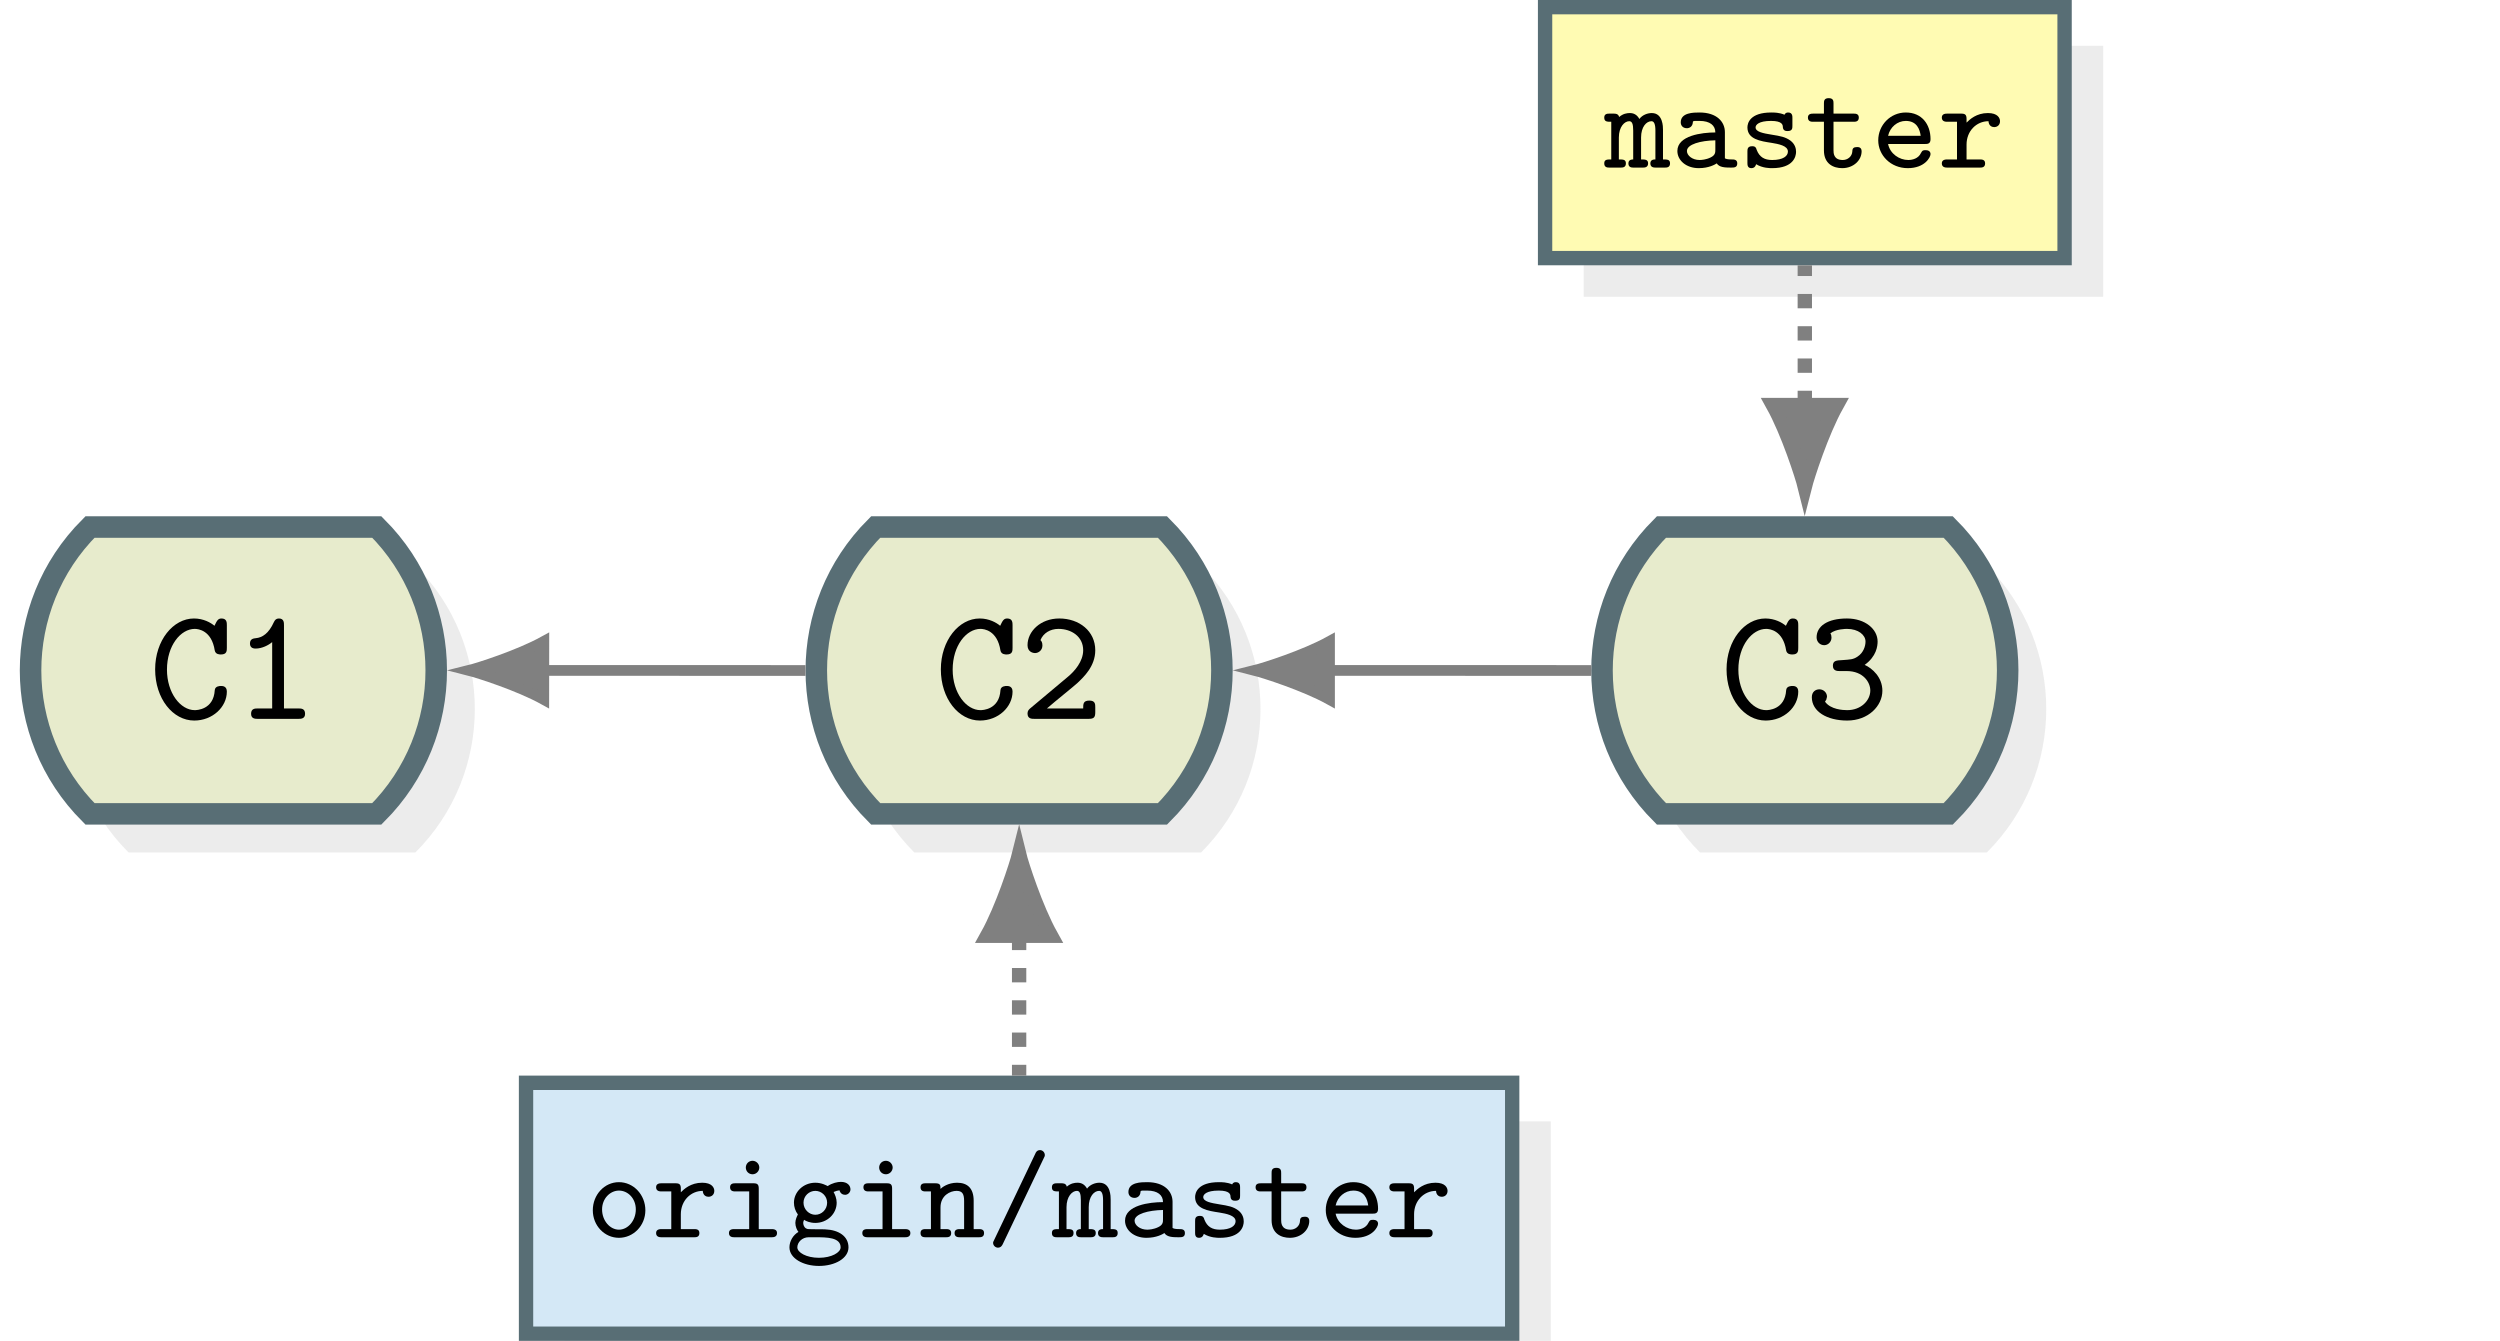
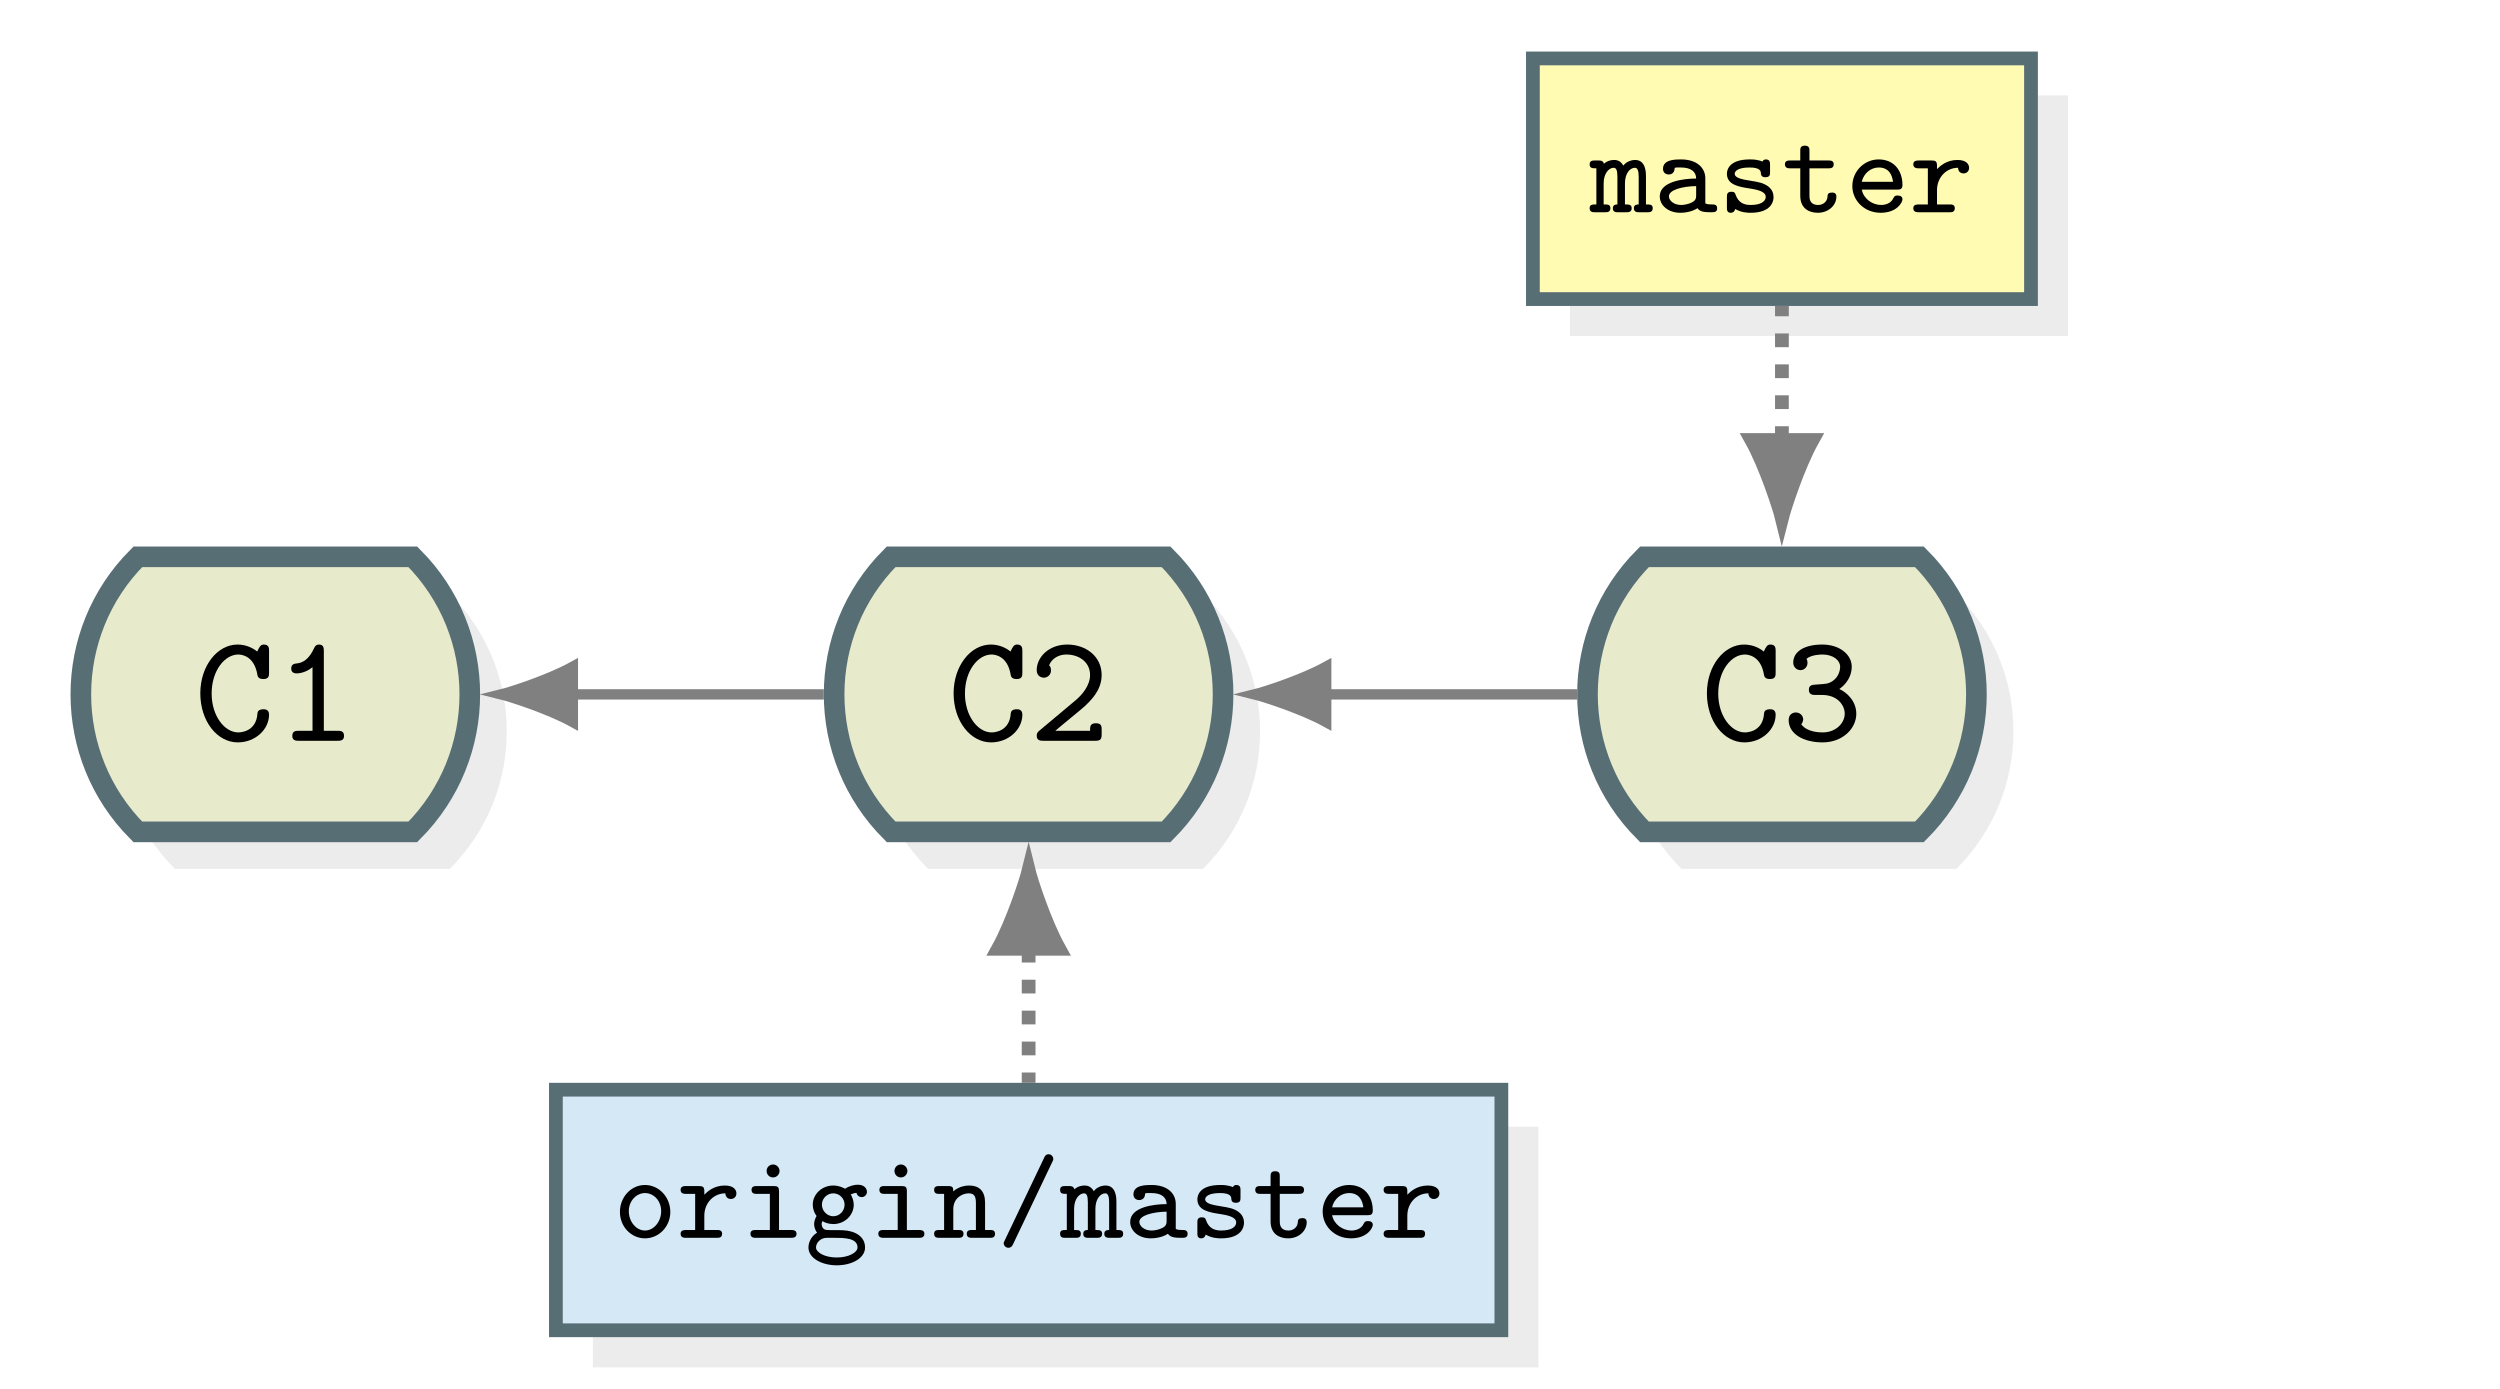
- <svg xmlns="http://www.w3.org/2000/svg" xmlns:xlink="http://www.w3.org/1999/xlink" width="138.936pt" height="74.52pt" viewBox="0 0 138.936 74.52" version="1.1">
+ <svg xmlns="http://www.w3.org/2000/svg" xmlns:xlink="http://www.w3.org/1999/xlink" width="144.913pt" height="80.498pt" viewBox="0 0 144.913 80.498" version="1.1">
  <defs>
    <g>
      <symbol overflow="visible" id="glyph0-0">
        <path style="stroke:none;" d="" />
      </symbol>
      <symbol overflow="visible" id="glyph0-1">
        <path style="stroke:none;" d="M 4.344 -1.516 C 4.344 -1.828 4.094 -1.828 4.016 -1.828 C 3.969 -1.828 3.688 -1.828 3.672 -1.594 C 3.609 -0.5 2.656 -0.484 2.562 -0.484 C 1.766 -0.484 1.016 -1.438 1.016 -2.734 C 1.016 -4.078 1.781 -5 2.562 -5 C 2.75 -5 3.5 -4.922 3.672 -3.797 C 3.719 -3.578 3.938 -3.578 4.016 -3.578 C 4.344 -3.578 4.344 -3.781 4.344 -3.953 L 4.344 -5.203 C 4.344 -5.344 4.344 -5.578 4.047 -5.578 C 3.859 -5.578 3.797 -5.469 3.656 -5.172 C 3.453 -5.344 3.047 -5.578 2.516 -5.578 C 1.359 -5.578 0.359 -4.359 0.359 -2.75 C 0.359 -1.125 1.344 0.094 2.531 0.094 C 3.547 0.094 4.344 -0.656 4.344 -1.516 Z M 4.344 -1.516 " />
      </symbol>
      <symbol overflow="visible" id="glyph0-2">
        <path style="stroke:none;" d="M 3.984 -0.281 C 3.984 -0.578 3.766 -0.578 3.609 -0.578 L 2.812 -0.578 L 2.812 -5.203 C 2.812 -5.344 2.812 -5.578 2.531 -5.578 C 2.375 -5.578 2.312 -5.5 2.25 -5.375 C 1.969 -4.75 1.609 -4.516 1.25 -4.484 C 1.125 -4.469 0.922 -4.453 0.922 -4.188 C 0.922 -4.016 1.016 -3.906 1.234 -3.906 C 1.594 -3.906 1.953 -4.094 2.156 -4.266 L 2.156 -0.578 L 1.359 -0.578 C 1.203 -0.578 0.984 -0.578 0.984 -0.281 C 0.984 0 1.219 0 1.359 0 L 3.609 0 C 3.75 0 3.984 0 3.984 -0.281 Z M 3.984 -0.281 " />
      </symbol>
      <symbol overflow="visible" id="glyph0-3">
        <path style="stroke:none;" d="M 4.234 -0.375 L 4.234 -0.641 C 4.234 -0.812 4.234 -1.016 3.906 -1.016 C 3.562 -1.016 3.562 -0.828 3.562 -0.578 L 1.547 -0.578 C 2.031 -1 3.031 -1.797 3.25 -2 C 3.594 -2.328 4.234 -2.922 4.234 -3.812 C 4.234 -4.875 3.344 -5.578 2.234 -5.578 C 1.188 -5.578 0.469 -4.859 0.469 -4.094 C 0.469 -3.734 0.75 -3.656 0.891 -3.656 C 1.062 -3.656 1.297 -3.797 1.297 -4.078 C 1.297 -4.266 1.234 -4.328 1.188 -4.375 C 1.344 -4.766 1.734 -5 2.188 -5 C 2.906 -5 3.562 -4.578 3.562 -3.812 C 3.562 -3.188 3.078 -2.641 2.719 -2.344 L 0.594 -0.562 C 0.531 -0.5 0.469 -0.438 0.469 -0.297 C 0.469 0 0.703 0 0.859 0 L 3.859 0 C 4.156 0 4.234 -0.078 4.234 -0.375 Z M 4.234 -0.375 " />
      </symbol>
      <symbol overflow="visible" id="glyph0-4">
        <path style="stroke:none;" d="M 4.312 -1.562 C 4.312 -2.312 3.75 -2.812 3.328 -3 C 3.984 -3.469 4.047 -4.047 4.047 -4.297 C 4.047 -4.984 3.359 -5.578 2.344 -5.578 C 1.25 -5.578 0.656 -5.141 0.656 -4.531 C 0.656 -4.266 0.859 -4.094 1.078 -4.094 C 1.297 -4.094 1.484 -4.281 1.484 -4.516 C 1.484 -4.594 1.469 -4.688 1.422 -4.75 C 1.719 -5 2.297 -5 2.344 -5 C 2.984 -5 3.375 -4.656 3.375 -4.297 C 3.375 -4.047 3.266 -3.672 2.922 -3.453 C 2.688 -3.297 2.516 -3.297 2.094 -3.266 C 1.75 -3.25 1.562 -3.234 1.562 -2.953 C 1.562 -2.656 1.812 -2.656 1.953 -2.656 L 2.328 -2.656 C 3.25 -2.656 3.641 -2.031 3.641 -1.578 C 3.641 -1.016 3.125 -0.484 2.359 -0.484 C 2.125 -0.484 1.438 -0.516 1.125 -0.953 L 1.141 -0.984 C 1.203 -1.062 1.203 -1.078 1.219 -1.172 C 1.219 -1.172 1.234 -1.188 1.234 -1.234 C 1.234 -1.453 1.047 -1.641 0.812 -1.641 C 0.594 -1.641 0.391 -1.5 0.391 -1.203 C 0.391 -0.406 1.234 0.094 2.359 0.094 C 3.531 0.094 4.312 -0.719 4.312 -1.562 Z M 4.312 -1.562 " />
      </symbol>
      <symbol overflow="visible" id="glyph1-0">
        <path style="stroke:none;" d="" />
      </symbol>
      <symbol overflow="visible" id="glyph1-1">
        <path style="stroke:none;" d="M 3.312 -1.5 C 3.312 -2.359 2.656 -3.062 1.844 -3.062 C 1.031 -3.062 0.391 -2.359 0.391 -1.5 C 0.391 -0.641 1.047 0.031 1.844 0.031 C 2.641 0.031 3.312 -0.641 3.312 -1.5 Z M 2.781 -1.547 C 2.781 -0.922 2.344 -0.422 1.844 -0.422 C 1.344 -0.422 0.906 -0.922 0.906 -1.547 C 0.906 -2.156 1.359 -2.594 1.844 -2.594 C 2.344 -2.594 2.781 -2.156 2.781 -1.547 Z M 2.781 -1.547 " />
      </symbol>
      <symbol overflow="visible" id="glyph1-2">
        <path style="stroke:none;" d="M 3.438 -2.578 C 3.438 -2.75 3.312 -3.031 2.766 -3.031 C 2.125 -3.031 1.75 -2.672 1.578 -2.5 L 1.578 -2.703 C 1.578 -2.938 1.5 -3 1.281 -3 L 0.516 -3 C 0.422 -3 0.203 -3 0.203 -2.781 C 0.203 -2.547 0.422 -2.547 0.516 -2.547 L 1.047 -2.547 L 1.047 -0.453 L 0.516 -0.453 C 0.422 -0.453 0.203 -0.453 0.203 -0.234 C 0.203 0 0.422 0 0.516 0 L 2.312 0 C 2.422 0 2.609 0 2.609 -0.234 C 2.609 -0.453 2.422 -0.453 2.312 -0.453 L 1.578 -0.453 L 1.578 -1.281 C 1.578 -2.031 2.125 -2.578 2.797 -2.578 C 2.812 -2.312 3 -2.25 3.109 -2.25 C 3.297 -2.25 3.438 -2.375 3.438 -2.578 Z M 3.438 -2.578 " />
      </symbol>
      <symbol overflow="visible" id="glyph1-3">
        <path style="stroke:none;" d="M 3.219 -0.234 C 3.219 -0.453 3 -0.453 2.906 -0.453 L 2.203 -0.453 L 2.203 -2.703 C 2.203 -2.938 2.125 -3 1.906 -3 L 0.906 -3 C 0.812 -3 0.609 -3 0.609 -2.781 C 0.609 -2.547 0.812 -2.547 0.906 -2.547 L 1.672 -2.547 L 1.672 -0.453 L 0.859 -0.453 C 0.75 -0.453 0.547 -0.453 0.547 -0.234 C 0.547 0 0.766 0 0.859 0 L 2.906 0 C 3 0 3.219 0 3.219 -0.234 Z M 2.234 -3.875 C 2.234 -4.078 2.062 -4.25 1.859 -4.25 C 1.641 -4.25 1.484 -4.078 1.484 -3.875 C 1.484 -3.672 1.641 -3.5 1.859 -3.5 C 2.062 -3.5 2.234 -3.672 2.234 -3.875 Z M 2.234 -3.875 " />
      </symbol>
      <symbol overflow="visible" id="glyph1-4">
        <path style="stroke:none;" d="M 3.594 -2.656 C 3.594 -2.875 3.422 -3.078 3.062 -3.078 C 2.875 -3.078 2.578 -3.016 2.328 -2.844 C 2.266 -2.875 2 -3.031 1.641 -3.031 C 0.969 -3.031 0.453 -2.516 0.453 -1.922 C 0.453 -1.688 0.531 -1.453 0.672 -1.266 C 0.625 -1.172 0.531 -0.984 0.531 -0.797 C 0.531 -0.594 0.625 -0.391 0.703 -0.297 C 0.406 -0.125 0.203 0.219 0.203 0.562 C 0.203 1.172 0.969 1.594 1.844 1.594 C 2.734 1.594 3.484 1.172 3.484 0.562 C 3.484 -0.047 2.953 -0.406 2.203 -0.438 C 2 -0.453 1.484 -0.438 1.281 -0.453 C 0.969 -0.453 0.969 -0.797 0.969 -0.797 C 0.969 -0.875 1 -0.922 1.016 -0.969 C 1.125 -0.891 1.359 -0.797 1.641 -0.797 C 2.312 -0.797 2.828 -1.312 2.828 -1.922 C 2.828 -2.156 2.734 -2.375 2.656 -2.516 C 2.797 -2.578 2.875 -2.594 2.984 -2.609 C 3.031 -2.438 3.156 -2.359 3.297 -2.359 C 3.453 -2.359 3.594 -2.5 3.594 -2.656 Z M 2.297 -1.922 C 2.297 -1.547 2 -1.25 1.641 -1.25 C 1.297 -1.25 0.984 -1.547 0.984 -1.922 C 0.984 -2.297 1.297 -2.578 1.641 -2.578 C 2 -2.578 2.297 -2.281 2.297 -1.922 Z M 3.047 0.562 C 3.047 0.844 2.547 1.141 1.844 1.141 C 1.141 1.141 0.641 0.844 0.641 0.562 C 0.641 0.281 0.906 0 1.266 0 L 1.656 0 C 2.266 0 3.047 0 3.047 0.562 Z M 3.047 0.562 " />
      </symbol>
      <symbol overflow="visible" id="glyph1-5">
        <path style="stroke:none;" d="M 3.609 -0.234 C 3.609 -0.453 3.422 -0.453 3.312 -0.453 L 3.031 -0.453 L 3.031 -2.031 C 3.031 -2.719 2.688 -3.031 2.109 -3.031 C 1.594 -3.031 1.266 -2.766 1.188 -2.688 C 1.188 -2.906 1.172 -3 0.891 -3 L 0.375 -3 C 0.266 -3 0.078 -3 0.078 -2.781 C 0.078 -2.547 0.266 -2.547 0.375 -2.547 L 0.656 -2.547 L 0.656 -0.453 L 0.375 -0.453 C 0.266 -0.453 0.078 -0.453 0.078 -0.234 C 0.078 0 0.266 0 0.375 0 L 1.484 0 C 1.594 0 1.781 0 1.781 -0.234 C 1.781 -0.453 1.594 -0.453 1.484 -0.453 L 1.188 -0.453 L 1.188 -1.656 C 1.188 -2.328 1.734 -2.578 2.078 -2.578 C 2.391 -2.578 2.5 -2.422 2.5 -2.016 L 2.5 -0.453 L 2.266 -0.453 C 2.172 -0.453 1.969 -0.453 1.969 -0.234 C 1.969 0 2.172 0 2.266 0 L 3.312 0 C 3.422 0 3.609 0 3.609 -0.234 Z M 3.609 -0.234 " />
      </symbol>
      <symbol overflow="visible" id="glyph1-6">
        <path style="stroke:none;" d="M 3.281 -4.562 C 3.281 -4.734 3.141 -4.844 3.016 -4.844 C 2.844 -4.844 2.781 -4.719 2.75 -4.641 L 0.469 0.141 C 0.422 0.25 0.406 0.25 0.406 0.312 C 0.406 0.469 0.547 0.578 0.672 0.578 C 0.844 0.578 0.906 0.453 0.938 0.391 L 3.219 -4.391 C 3.281 -4.516 3.281 -4.516 3.281 -4.562 Z M 3.281 -4.562 " />
      </symbol>
      <symbol overflow="visible" id="glyph1-7">
        <path style="stroke:none;" d="M 3.625 -0.234 C 3.625 -0.453 3.469 -0.453 3.234 -0.453 L 3.234 -2.094 C 3.234 -2.266 3.234 -3.031 2.609 -3.031 C 2.391 -3.031 2.094 -2.938 1.922 -2.703 C 1.781 -2.953 1.594 -3.031 1.391 -3.031 C 1.234 -3.031 1.016 -3 0.797 -2.812 C 0.75 -3 0.594 -3 0.484 -3 L 0.266 -3 C 0.156 -3 -0.031 -3 -0.031 -2.781 C -0.031 -2.547 0.125 -2.547 0.359 -2.547 L 0.359 -0.453 C 0.125 -0.453 -0.031 -0.453 -0.031 -0.234 C -0.031 0 0.156 0 0.266 0 L 0.875 0 C 0.984 0 1.172 0 1.172 -0.234 C 1.172 -0.453 1.016 -0.453 0.781 -0.453 L 0.781 -1.672 C 0.781 -2.266 1.094 -2.578 1.359 -2.578 C 1.516 -2.578 1.578 -2.422 1.578 -2.062 L 1.578 -0.453 C 1.516 -0.453 1.312 -0.453 1.312 -0.234 C 1.312 0 1.5 0 1.609 0 L 2.109 0 C 2.203 0 2.406 0 2.406 -0.234 C 2.406 -0.453 2.234 -0.453 2.016 -0.453 L 2.016 -1.672 C 2.016 -2.266 2.312 -2.578 2.594 -2.578 C 2.734 -2.578 2.812 -2.422 2.812 -2.062 L 2.812 -0.453 C 2.734 -0.453 2.531 -0.453 2.531 -0.234 C 2.531 0 2.734 0 2.844 0 L 3.328 0 C 3.438 0 3.625 0 3.625 -0.234 Z M 3.625 -0.234 " />
      </symbol>
      <symbol overflow="visible" id="glyph1-8">
        <path style="stroke:none;" d="M 3.656 -0.234 C 3.656 -0.453 3.469 -0.453 3.359 -0.453 C 3.094 -0.453 3.031 -0.484 2.969 -0.516 L 2.969 -1.969 C 2.969 -2.547 2.516 -3.062 1.562 -3.062 C 1.234 -3.062 0.516 -3.062 0.516 -2.516 C 0.516 -2.328 0.641 -2.188 0.859 -2.188 C 0.984 -2.188 1.172 -2.266 1.188 -2.516 C 1.188 -2.578 1.203 -2.578 1.297 -2.594 C 1.359 -2.594 1.484 -2.594 1.562 -2.594 C 2.141 -2.594 2.438 -2.344 2.438 -1.953 C 1.688 -1.953 0.328 -1.781 0.328 -0.922 C 0.328 -0.406 0.812 0.031 1.516 0.031 C 2.078 0.031 2.422 -0.172 2.516 -0.234 C 2.656 -0.016 2.953 0 3.297 0 C 3.484 0 3.656 0 3.656 -0.234 Z M 2.438 -1 C 2.438 -0.844 2.438 -0.688 2.172 -0.562 C 1.922 -0.438 1.656 -0.422 1.562 -0.422 C 1.156 -0.422 0.859 -0.672 0.859 -0.922 C 0.859 -1.297 1.625 -1.5 2.438 -1.516 Z M 2.438 -1 " />
      </symbol>
      <symbol overflow="visible" id="glyph1-9">
        <path style="stroke:none;" d="M 3.219 -0.875 C 3.219 -1.047 3.172 -1.297 2.906 -1.5 C 2.625 -1.703 2.359 -1.75 1.875 -1.828 C 1.391 -1.906 0.969 -1.984 0.969 -2.234 C 0.969 -2.375 1.141 -2.594 1.828 -2.594 C 2.453 -2.594 2.484 -2.375 2.484 -2.25 C 2.5 -2.031 2.672 -2.031 2.75 -2.031 C 3.016 -2.031 3.016 -2.188 3.016 -2.328 L 3.016 -2.766 C 3.016 -2.859 3.016 -3.062 2.781 -3.062 C 2.625 -3.062 2.594 -2.969 2.578 -2.938 C 2.281 -3.062 2 -3.062 1.844 -3.062 C 0.656 -3.062 0.516 -2.469 0.516 -2.234 C 0.516 -1.578 1.234 -1.469 1.859 -1.375 C 2.234 -1.312 2.766 -1.219 2.766 -0.891 C 2.766 -0.641 2.5 -0.422 1.891 -0.422 C 1.469 -0.422 1.188 -0.578 1.031 -0.984 C 1 -1.094 0.969 -1.188 0.781 -1.188 C 0.516 -1.188 0.516 -1.016 0.516 -0.891 L 0.516 -0.266 C 0.516 -0.156 0.516 0.031 0.734 0.031 C 0.812 0.031 0.938 0.016 1 -0.188 C 1.359 0.031 1.75 0.031 1.891 0.031 C 3.078 0.031 3.219 -0.625 3.219 -0.875 Z M 3.219 -0.875 " />
      </symbol>
      <symbol overflow="visible" id="glyph1-10">
        <path style="stroke:none;" d="M 3.156 -0.906 C 3.156 -1.141 2.969 -1.141 2.906 -1.141 C 2.719 -1.141 2.641 -1.078 2.641 -0.906 C 2.625 -0.609 2.375 -0.422 2.109 -0.422 C 1.594 -0.422 1.594 -0.812 1.594 -0.969 L 1.594 -2.547 L 2.703 -2.547 C 2.812 -2.547 3 -2.547 3 -2.781 C 3 -3 2.812 -3 2.703 -3 L 1.594 -3 L 1.594 -3.562 C 1.594 -3.688 1.594 -3.859 1.328 -3.859 C 1.062 -3.859 1.062 -3.688 1.062 -3.562 L 1.062 -3 L 0.484 -3 C 0.375 -3 0.172 -3 0.172 -2.781 C 0.172 -2.547 0.375 -2.547 0.469 -2.547 L 1.062 -2.547 L 1.062 -0.953 C 1.062 -0.203 1.594 0.031 2.078 0.031 C 2.703 0.031 3.156 -0.406 3.156 -0.906 Z M 3.156 -0.906 " />
      </symbol>
      <symbol overflow="visible" id="glyph1-11">
        <path style="stroke:none;" d="M 3.281 -0.75 C 3.281 -0.906 3.156 -0.969 3.016 -0.969 C 2.891 -0.969 2.828 -0.969 2.75 -0.812 C 2.609 -0.5 2.266 -0.422 2.047 -0.422 C 1.547 -0.422 1.031 -0.766 0.922 -1.312 L 2.969 -1.312 C 3.109 -1.312 3.281 -1.312 3.281 -1.578 C 3.281 -2.406 2.797 -3.062 1.906 -3.062 C 1.047 -3.062 0.375 -2.359 0.375 -1.516 C 0.375 -0.688 1.062 0.031 2.016 0.031 C 2.969 0.031 3.281 -0.578 3.281 -0.75 Z M 2.734 -1.766 L 0.922 -1.766 C 1.031 -2.25 1.438 -2.594 1.906 -2.594 C 2.531 -2.594 2.688 -2.109 2.734 -1.766 Z M 2.734 -1.766 " />
      </symbol>
    </g>
-     <clipPath id="clip1">
-       <path d="M 31 62 L 87 62 L 87 74.52 L 31 74.52 Z M 31 62 " />
-     </clipPath>
-     <clipPath id="clip2">
-       <path d="M 29 60 L 85 60 L 85 74.52 L 29 74.52 Z M 29 60 " />
-     </clipPath>
-     <clipPath id="clip3">
-       <path d="M 28 59 L 85 59 L 85 74.52 L 28 74.52 Z M 28 59 " />
-     </clipPath>
  </defs>
  <g id="surface1">
-     <path style=" stroke:none;fill-rule:nonzero;fill:rgb(50%,50%,50%);fill-opacity:0.15;" d="M 15.117 31.434 L 23.086 31.434 C 27.488 35.836 27.488 42.973 23.086 47.375 L 7.145 47.375 C 2.742 42.973 2.742 35.836 7.145 31.434 Z M 15.117 31.434 " />
-     <path style="fill-rule:nonzero;fill:rgb(90.43%,92%,79.999%);fill-opacity:1;stroke-width:1.196;stroke-linecap:butt;stroke-linejoin:miter;stroke:rgb(34.511%,43.137%,45.882%);stroke-opacity:1;stroke-miterlimit:10;" d="M 11.872 7.971 L 19.84 7.971 C 24.243 3.569 24.243 -3.568 19.84 -7.97 L 3.899 -7.97 C -0.503 -3.568 -0.503 3.569 3.899 7.971 Z M 11.872 7.971 " transform="matrix(1,0,0,-1,1.101,37.26)" />
+     <path style=" stroke:none;fill-rule:nonzero;fill:rgb(50%,50%,50%);fill-opacity:0.15;" d="M 18.105 34.422 L 26.074 34.422 C 30.477 38.824 30.477 45.961 26.074 50.363 L 10.133 50.363 C 5.73 45.961 5.73 38.824 10.133 34.422 Z M 18.105 34.422 " />
+     <path style="fill-rule:nonzero;fill:rgb(90.43%,92%,79.999%);fill-opacity:1;stroke-width:1.196;stroke-linecap:butt;stroke-linejoin:miter;stroke:rgb(34.511%,43.137%,45.882%);stroke-opacity:1;stroke-miterlimit:10;" d="M 11.868 7.972 L 19.841 7.972 C 24.243 3.569 24.243 -3.567 19.841 -7.97 L 3.899 -7.97 C -0.503 -3.567 -0.503 3.569 3.899 7.972 Z M 11.868 7.972 " transform="matrix(1,0,0,-1,4.089,40.249)" />
    <g style="fill:rgb(0%,0%,0%);fill-opacity:1;">
-       <use xlink:href="#glyph0-1" x="8.263" y="39.95" />
-       <use xlink:href="#glyph0-2" x="12.97" y="39.95" />
+       <use xlink:href="#glyph0-1" x="11.252" y="42.939" />
+       <use xlink:href="#glyph0-2" x="15.959" y="42.939" />
    </g>
-     <path style=" stroke:none;fill-rule:nonzero;fill:rgb(50%,50%,50%);fill-opacity:0.15;" d="M 58.781 31.434 L 66.75 31.434 C 71.152 35.836 71.152 42.973 66.75 47.375 L 50.812 47.375 C 46.41 42.973 46.41 35.836 50.812 31.434 Z M 58.781 31.434 " />
-     <path style="fill-rule:nonzero;fill:rgb(90.43%,92%,79.999%);fill-opacity:1;stroke-width:1.196;stroke-linecap:butt;stroke-linejoin:miter;stroke:rgb(34.511%,43.137%,45.882%);stroke-opacity:1;stroke-miterlimit:10;" d="M 55.536 7.971 L 63.504 7.971 C 67.907 3.569 67.907 -3.568 63.504 -7.97 L 47.563 -7.97 C 43.165 -3.568 43.165 3.569 47.563 7.971 Z M 55.536 7.971 " transform="matrix(1,0,0,-1,1.101,37.26)" />
+     <path style=" stroke:none;fill-rule:nonzero;fill:rgb(50%,50%,50%);fill-opacity:0.15;" d="M 61.77 34.422 L 69.738 34.422 C 74.141 38.824 74.141 45.961 69.738 50.363 L 53.797 50.363 C 49.395 45.961 49.395 38.824 53.797 34.422 Z M 61.77 34.422 " />
+     <path style="fill-rule:nonzero;fill:rgb(90.43%,92%,79.999%);fill-opacity:1;stroke-width:1.196;stroke-linecap:butt;stroke-linejoin:miter;stroke:rgb(34.511%,43.137%,45.882%);stroke-opacity:1;stroke-miterlimit:10;" d="M 55.536 7.972 L 63.505 7.972 C 67.907 3.569 67.907 -3.567 63.505 -7.97 L 47.563 -7.97 C 43.161 -3.567 43.161 3.569 47.563 7.972 Z M 55.536 7.972 " transform="matrix(1,0,0,-1,4.089,40.249)" />
    <g style="fill:rgb(0%,0%,0%);fill-opacity:1;">
-       <use xlink:href="#glyph0-1" x="51.928" y="39.95" />
-       <use xlink:href="#glyph0-3" x="56.635" y="39.95" />
+       <use xlink:href="#glyph0-1" x="54.917" y="42.939" />
+       <use xlink:href="#glyph0-3" x="59.624" y="42.939" />
    </g>
-     <path style="fill:none;stroke-width:0.598;stroke-linecap:butt;stroke-linejoin:miter;stroke:rgb(50%,50%,50%);stroke-opacity:1;stroke-miterlimit:10;" d="M 29.122 0.002 L 43.665 -0.002 " transform="matrix(1,0,0,-1,1.101,37.26)" />
-     <path style="fill-rule:nonzero;fill:rgb(50%,50%,50%);fill-opacity:1;stroke-width:0.598;stroke-linecap:butt;stroke-linejoin:miter;stroke:rgb(50%,50%,50%);stroke-opacity:1;stroke-miterlimit:10;" d="M 4.147 -0.002 C 3.639 0.127 1.4 0.838 0.002 1.612 L -0.002 -1.611 C 1.4 -0.838 3.639 -0.127 4.147 -0.002 Z M 4.147 -0.002 " transform="matrix(-1,-0.00002,-0.00002,1,30.22072,37.25956)" />
-     <path style=" stroke:none;fill-rule:nonzero;fill:rgb(50%,50%,50%);fill-opacity:0.15;" d="M 102.445 31.434 L 110.418 31.434 C 114.82 35.836 114.82 42.973 110.418 47.375 L 94.477 47.375 C 90.074 42.973 90.074 35.836 94.477 31.434 Z M 102.445 31.434 " />
-     <path style="fill-rule:nonzero;fill:rgb(90.43%,92%,79.999%);fill-opacity:1;stroke-width:1.196;stroke-linecap:butt;stroke-linejoin:miter;stroke:rgb(34.511%,43.137%,45.882%);stroke-opacity:1;stroke-miterlimit:10;" d="M 99.2 7.971 L 107.172 7.971 C 111.575 3.569 111.575 -3.568 107.172 -7.97 L 91.231 -7.97 C 86.829 -3.568 86.829 3.569 91.231 7.971 Z M 99.2 7.971 " transform="matrix(1,0,0,-1,1.101,37.26)" />
+     <path style="fill:none;stroke-width:0.598;stroke-linecap:butt;stroke-linejoin:miter;stroke:rgb(50%,50%,50%);stroke-opacity:1;stroke-miterlimit:10;" d="M 29.118 -0.001 L 43.665 -0.001 " transform="matrix(1,0,0,-1,4.089,40.249)" />
+     <path style="fill-rule:nonzero;fill:rgb(50%,50%,50%);fill-opacity:1;stroke-width:0.598;stroke-linecap:butt;stroke-linejoin:miter;stroke:rgb(50%,50%,50%);stroke-opacity:1;stroke-miterlimit:10;" d="M 4.146 0.002 C 3.638 0.127 1.4 0.837 0.002 1.611 L 0.002 -1.608 C 1.4 -0.834 3.638 -0.123 4.146 0.002 Z M 4.146 0.002 " transform="matrix(-1,-0.00002,-0.00002,1,33.20872,40.24856)" />
+     <path style=" stroke:none;fill-rule:nonzero;fill:rgb(50%,50%,50%);fill-opacity:0.15;" d="M 105.434 34.422 L 113.406 34.422 C 117.809 38.824 117.809 45.961 113.406 50.363 L 97.465 50.363 C 93.062 45.961 93.062 38.824 97.465 34.422 Z M 105.434 34.422 " />
+     <path style="fill-rule:nonzero;fill:rgb(90.43%,92%,79.999%);fill-opacity:1;stroke-width:1.196;stroke-linecap:butt;stroke-linejoin:miter;stroke:rgb(34.511%,43.137%,45.882%);stroke-opacity:1;stroke-miterlimit:10;" d="M 99.2 7.972 L 107.173 7.972 C 111.575 3.569 111.575 -3.567 107.173 -7.97 L 91.231 -7.97 C 86.829 -3.567 86.829 3.569 91.231 7.972 Z M 99.2 7.972 " transform="matrix(1,0,0,-1,4.089,40.249)" />
    <g style="fill:rgb(0%,0%,0%);fill-opacity:1;">
-       <use xlink:href="#glyph0-1" x="95.593" y="39.95" />
-       <use xlink:href="#glyph0-4" x="100.3" y="39.95" />
+       <use xlink:href="#glyph0-1" x="98.582" y="42.939" />
+       <use xlink:href="#glyph0-4" x="103.289" y="42.939" />
    </g>
-     <path style="fill:none;stroke-width:0.598;stroke-linecap:butt;stroke-linejoin:miter;stroke:rgb(50%,50%,50%);stroke-opacity:1;stroke-miterlimit:10;" d="M 72.786 0.002 L 87.333 -0.002 " transform="matrix(1,0,0,-1,1.101,37.26)" />
-     <path style="fill-rule:nonzero;fill:rgb(50%,50%,50%);fill-opacity:1;stroke-width:0.598;stroke-linecap:butt;stroke-linejoin:miter;stroke:rgb(50%,50%,50%);stroke-opacity:1;stroke-miterlimit:10;" d="M 4.148 -0.002 C 3.64 0.127 1.398 0.838 -0 1.612 L -0 -1.611 C 1.398 -0.838 3.64 -0.127 4.148 -0.002 Z M 4.148 -0.002 " transform="matrix(-1,-0.00002,-0.00002,1,73.88628,37.25956)" />
-     <g clip-path="url(#clip1)" clip-rule="nonzero">
-       <path style=" stroke:none;fill-rule:nonzero;fill:rgb(50%,50%,50%);fill-opacity:0.15;" d="M 31.379 76.266 L 86.184 76.266 L 86.184 62.32 L 31.379 62.32 Z M 31.379 76.266 " />
-     </g>
-     <g clip-path="url(#clip2)" clip-rule="nonzero">
-       <path style=" stroke:none;fill-rule:nonzero;fill:rgb(82.979%,90.903%,96.469%);fill-opacity:1;" d="M 29.234 74.121 L 84.039 74.121 L 84.039 60.176 L 29.234 60.176 Z M 29.234 74.121 " />
-     </g>
-     <g clip-path="url(#clip3)" clip-rule="nonzero">
-       <path style="fill:none;stroke-width:0.797;stroke-linecap:butt;stroke-linejoin:miter;stroke:rgb(34.511%,43.137%,45.882%);stroke-opacity:1;stroke-miterlimit:10;" d="M 28.133 -36.861 L 82.938 -36.861 L 82.938 -22.916 L 28.133 -22.916 Z M 28.133 -36.861 " transform="matrix(1,0,0,-1,1.101,37.26)" />
+     <path style="fill:none;stroke-width:0.598;stroke-linecap:butt;stroke-linejoin:miter;stroke:rgb(50%,50%,50%);stroke-opacity:1;stroke-miterlimit:10;" d="M 72.786 -0.001 L 87.333 -0.001 " transform="matrix(1,0,0,-1,4.089,40.249)" />
+     <path style="fill-rule:nonzero;fill:rgb(50%,50%,50%);fill-opacity:1;stroke-width:0.598;stroke-linecap:butt;stroke-linejoin:miter;stroke:rgb(50%,50%,50%);stroke-opacity:1;stroke-miterlimit:10;" d="M 4.148 0.002 C 3.64 0.127 1.398 0.837 -0.001 1.611 L -0.001 -1.608 C 1.398 -0.834 3.64 -0.123 4.148 0.002 Z M 4.148 0.002 " transform="matrix(-1,-0.00002,-0.00002,1,76.87428,40.24856)" />
+     <path style=" stroke:none;fill-rule:nonzero;fill:rgb(50%,50%,50%);fill-opacity:0.15;" d="M 34.367 79.258 L 89.172 79.258 L 89.172 65.309 L 34.367 65.309 Z M 34.367 79.258 " />
+     <path style="fill-rule:nonzero;fill:rgb(82.979%,90.903%,96.469%);fill-opacity:1;stroke-width:0.797;stroke-linecap:butt;stroke-linejoin:miter;stroke:rgb(34.511%,43.137%,45.882%);stroke-opacity:1;stroke-miterlimit:10;" d="M 28.134 -36.86 L 82.938 -36.86 L 82.938 -22.915 L 28.134 -22.915 Z M 28.134 -36.86 " transform="matrix(1,0,0,-1,4.089,40.249)" />
+     <g style="fill:rgb(0%,0%,0%);fill-opacity:1;">
+       <use xlink:href="#glyph1-1" x="35.543" y="71.75" />
+       <use xlink:href="#glyph1-2" x="39.248" y="71.75" />
+       <use xlink:href="#glyph1-3" x="42.953" y="71.75" />
+       <use xlink:href="#glyph1-4" x="46.659" y="71.75" />
+       <use xlink:href="#glyph1-3" x="50.364" y="71.75" />
+       <use xlink:href="#glyph1-5" x="54.069" y="71.75" />
+       <use xlink:href="#glyph1-6" x="57.774" y="71.75" />
+       <use xlink:href="#glyph1-7" x="61.479" y="71.75" />
+       <use xlink:href="#glyph1-8" x="65.184" y="71.75" />
+       <use xlink:href="#glyph1-9" x="68.89" y="71.75" />
    </g>
    <g style="fill:rgb(0%,0%,0%);fill-opacity:1;">
-       <use xlink:href="#glyph1-1" x="32.554" y="68.76" />
-       <use xlink:href="#glyph1-2" x="36.259" y="68.76" />
-       <use xlink:href="#glyph1-3" x="39.964" y="68.76" />
-       <use xlink:href="#glyph1-4" x="43.67" y="68.76" />
-       <use xlink:href="#glyph1-3" x="47.375" y="68.76" />
-       <use xlink:href="#glyph1-5" x="51.08" y="68.76" />
-       <use xlink:href="#glyph1-6" x="54.785" y="68.76" />
-       <use xlink:href="#glyph1-7" x="58.49" y="68.76" />
-       <use xlink:href="#glyph1-8" x="62.195" y="68.76" />
-       <use xlink:href="#glyph1-9" x="65.901" y="68.76" />
-       <use xlink:href="#glyph1-10" x="69.606" y="68.76" />
+       <use xlink:href="#glyph1-10" x="72.588" y="71.75" />
+       <use xlink:href="#glyph1-11" x="76.293" y="71.75" />
+       <use xlink:href="#glyph1-2" x="79.998" y="71.75" />
    </g>
+     <path style="fill:none;stroke-width:0.797;stroke-linecap:butt;stroke-linejoin:miter;stroke:rgb(50%,50%,50%);stroke-opacity:1;stroke-dasharray:0.797,0.996;stroke-miterlimit:10;" d="M 55.536 -14.747 L 55.536 -22.517 " transform="matrix(1,0,0,-1,4.089,40.249)" />
+     <path style="fill-rule:nonzero;fill:rgb(50%,50%,50%);fill-opacity:1;stroke-width:0.797;stroke-linecap:butt;stroke-linejoin:miter;stroke:rgb(50%,50%,50%);stroke-opacity:1;stroke-miterlimit:10;" d="M 4.534 0 C 3.975 0.137 1.53 0.922 -0.001 1.773 L -0.001 -1.773 C 1.53 -0.922 3.975 -0.137 4.534 0 Z M 4.534 0 " transform="matrix(0.00003,-1,-1,-0.00003,59.62503,54.99479)" />
+     <path style=" stroke:none;fill-rule:nonzero;fill:rgb(50%,50%,50%);fill-opacity:0.15;" d="M 91 19.48 L 119.871 19.48 L 119.871 5.531 L 91 5.531 Z M 91 19.48 " />
+     <path style="fill-rule:nonzero;fill:rgb(100%,98.47%,70.001%);fill-opacity:1;stroke-width:0.797;stroke-linecap:butt;stroke-linejoin:miter;stroke:rgb(34.511%,43.137%,45.882%);stroke-opacity:1;stroke-miterlimit:10;" d="M 84.766 22.913 L 113.638 22.913 L 113.638 36.862 L 84.766 36.862 Z M 84.766 22.913 " transform="matrix(1,0,0,-1,4.089,40.249)" />
    <g style="fill:rgb(0%,0%,0%);fill-opacity:1;">
-       <use xlink:href="#glyph1-11" x="73.304" y="68.76" />
-       <use xlink:href="#glyph1-2" x="77.009" y="68.76" />
+       <use xlink:href="#glyph1-7" x="92.175" y="12.303" />
+       <use xlink:href="#glyph1-8" x="95.88" y="12.303" />
+       <use xlink:href="#glyph1-9" x="99.585" y="12.303" />
+       <use xlink:href="#glyph1-10" x="103.291" y="12.303" />
+       <use xlink:href="#glyph1-11" x="106.996" y="12.303" />
+       <use xlink:href="#glyph1-2" x="110.701" y="12.303" />
    </g>
-     <path style="fill:none;stroke-width:0.797;stroke-linecap:butt;stroke-linejoin:miter;stroke:rgb(50%,50%,50%);stroke-opacity:1;stroke-dasharray:0.797,0.996;stroke-miterlimit:10;" d="M 55.536 -14.744 L 55.536 -22.517 " transform="matrix(1,0,0,-1,1.101,37.26)" />
-     <path style="fill-rule:nonzero;fill:rgb(50%,50%,50%);fill-opacity:1;stroke-width:0.797;stroke-linecap:butt;stroke-linejoin:miter;stroke:rgb(50%,50%,50%);stroke-opacity:1;stroke-miterlimit:10;" d="M 4.533 0 C 3.978 0.137 1.529 0.922 0.002 1.774 L 0.002 -1.773 C 1.529 -0.922 3.978 -0.136 4.533 0 Z M 4.533 0 " transform="matrix(0.00003,-1,-1,-0.00003,56.63703,52.00579)" />
-     <path style=" stroke:none;fill-rule:nonzero;fill:rgb(50%,50%,50%);fill-opacity:0.15;" d="M 88.012 16.492 L 116.883 16.492 L 116.883 2.543 L 88.012 2.543 Z M 88.012 16.492 " />
-     <path style="fill-rule:nonzero;fill:rgb(100%,98.47%,70.001%);fill-opacity:1;stroke-width:0.797;stroke-linecap:butt;stroke-linejoin:miter;stroke:rgb(34.511%,43.137%,45.882%);stroke-opacity:1;stroke-miterlimit:10;" d="M 84.766 22.916 L 113.637 22.916 L 113.637 36.862 L 84.766 36.862 Z M 84.766 22.916 " transform="matrix(1,0,0,-1,1.101,37.26)" />
-     <g style="fill:rgb(0%,0%,0%);fill-opacity:1;">
-       <use xlink:href="#glyph1-7" x="89.186" y="9.314" />
-       <use xlink:href="#glyph1-8" x="92.891" y="9.314" />
-       <use xlink:href="#glyph1-9" x="96.596" y="9.314" />
-       <use xlink:href="#glyph1-10" x="100.302" y="9.314" />
-       <use xlink:href="#glyph1-11" x="104.007" y="9.314" />
-       <use xlink:href="#glyph1-2" x="107.712" y="9.314" />
-     </g>
-     <path style="fill:none;stroke-width:0.797;stroke-linecap:butt;stroke-linejoin:miter;stroke:rgb(50%,50%,50%);stroke-opacity:1;stroke-dasharray:0.797,0.996;stroke-miterlimit:10;" d="M 99.2 14.748 L 99.2 22.514 " transform="matrix(1,0,0,-1,1.101,37.26)" />
-     <path style="fill-rule:nonzero;fill:rgb(50%,50%,50%);fill-opacity:1;stroke-width:0.797;stroke-linecap:butt;stroke-linejoin:miter;stroke:rgb(50%,50%,50%);stroke-opacity:1;stroke-miterlimit:10;" d="M 4.533 -0.002 C 3.979 0.139 1.53 0.92 -0.002 1.772 L -0.002 -1.771 C 1.53 -0.92 3.979 -0.139 4.533 -0.002 Z M 4.533 -0.002 " transform="matrix(0.00003,1,1,-0.00003,100.3026,22.5134)" />
+     <path style="fill:none;stroke-width:0.797;stroke-linecap:butt;stroke-linejoin:miter;stroke:rgb(50%,50%,50%);stroke-opacity:1;stroke-dasharray:0.797,0.996;stroke-miterlimit:10;" d="M 99.2 14.745 L 99.2 22.515 " transform="matrix(1,0,0,-1,4.089,40.249)" />
+     <path style="fill-rule:nonzero;fill:rgb(50%,50%,50%);fill-opacity:1;stroke-width:0.797;stroke-linecap:butt;stroke-linejoin:miter;stroke:rgb(50%,50%,50%);stroke-opacity:1;stroke-miterlimit:10;" d="M 4.533 -0.002 C 3.978 0.139 1.529 0.92 0.002 1.772 L 0.001 -1.771 C 1.529 -0.92 3.978 -0.138 4.533 -0.002 Z M 4.533 -0.002 " transform="matrix(0.00003,1,1,-0.00003,103.2906,25.5024)" />
  </g>
</svg>
